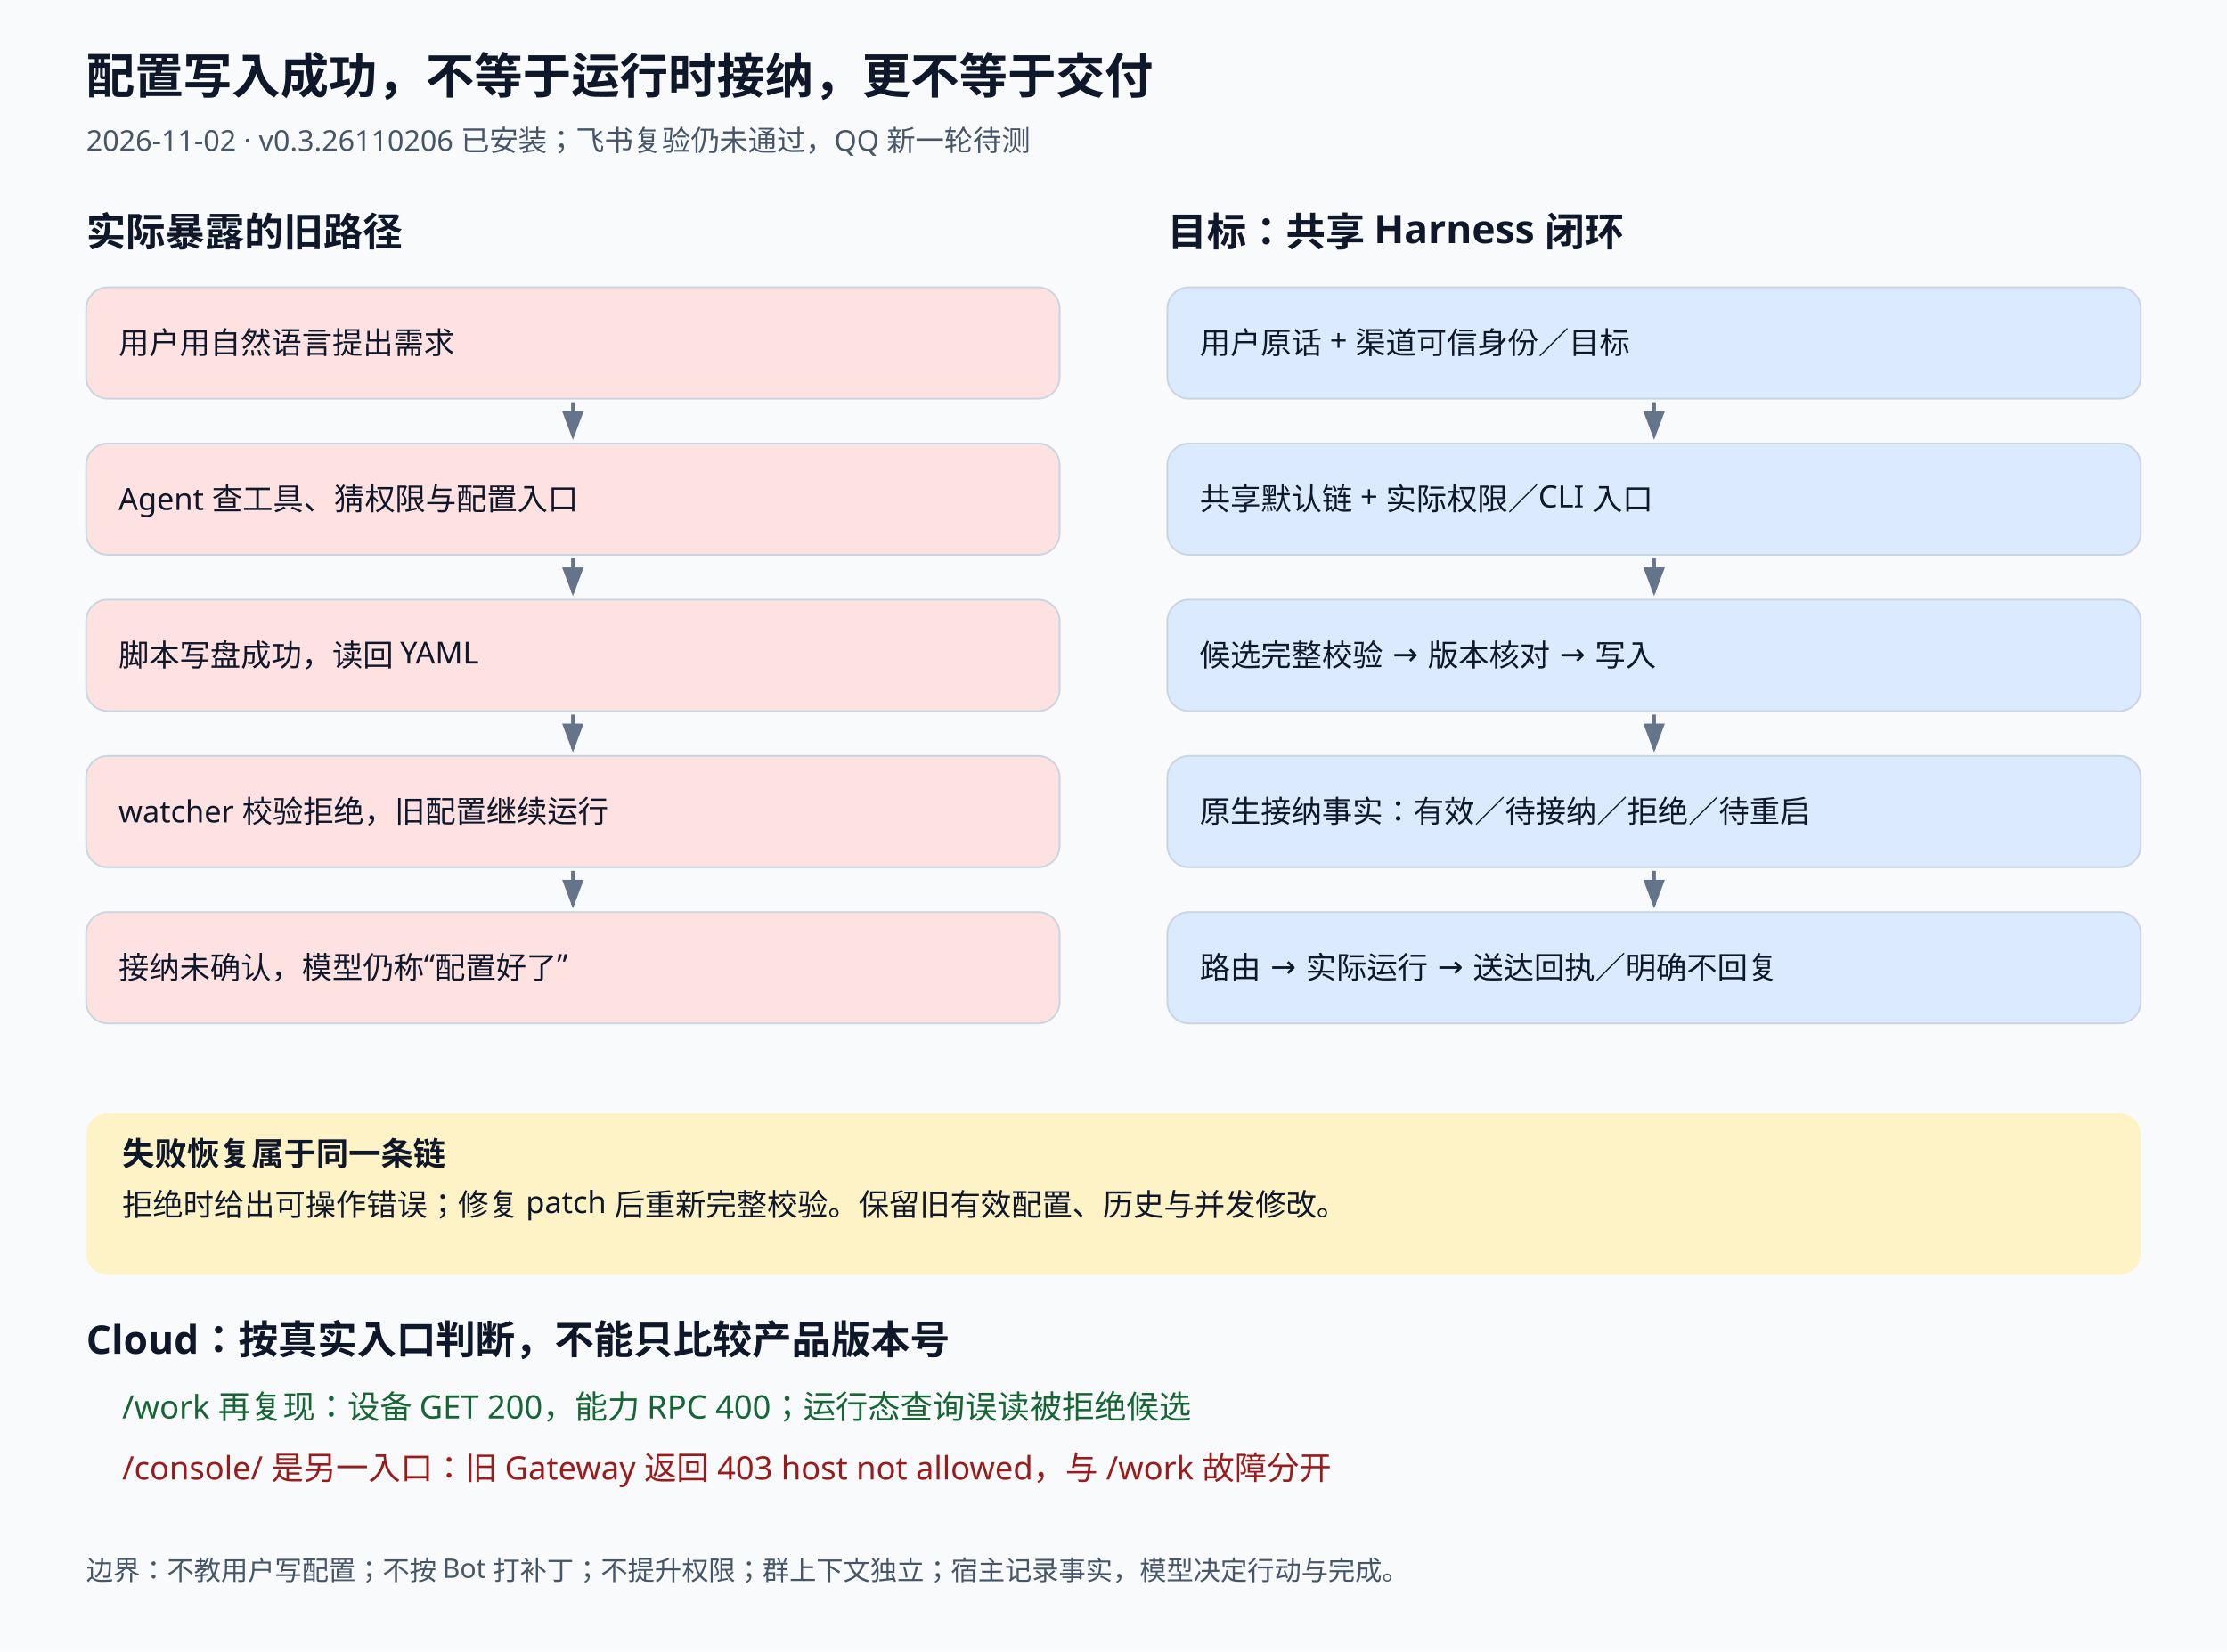
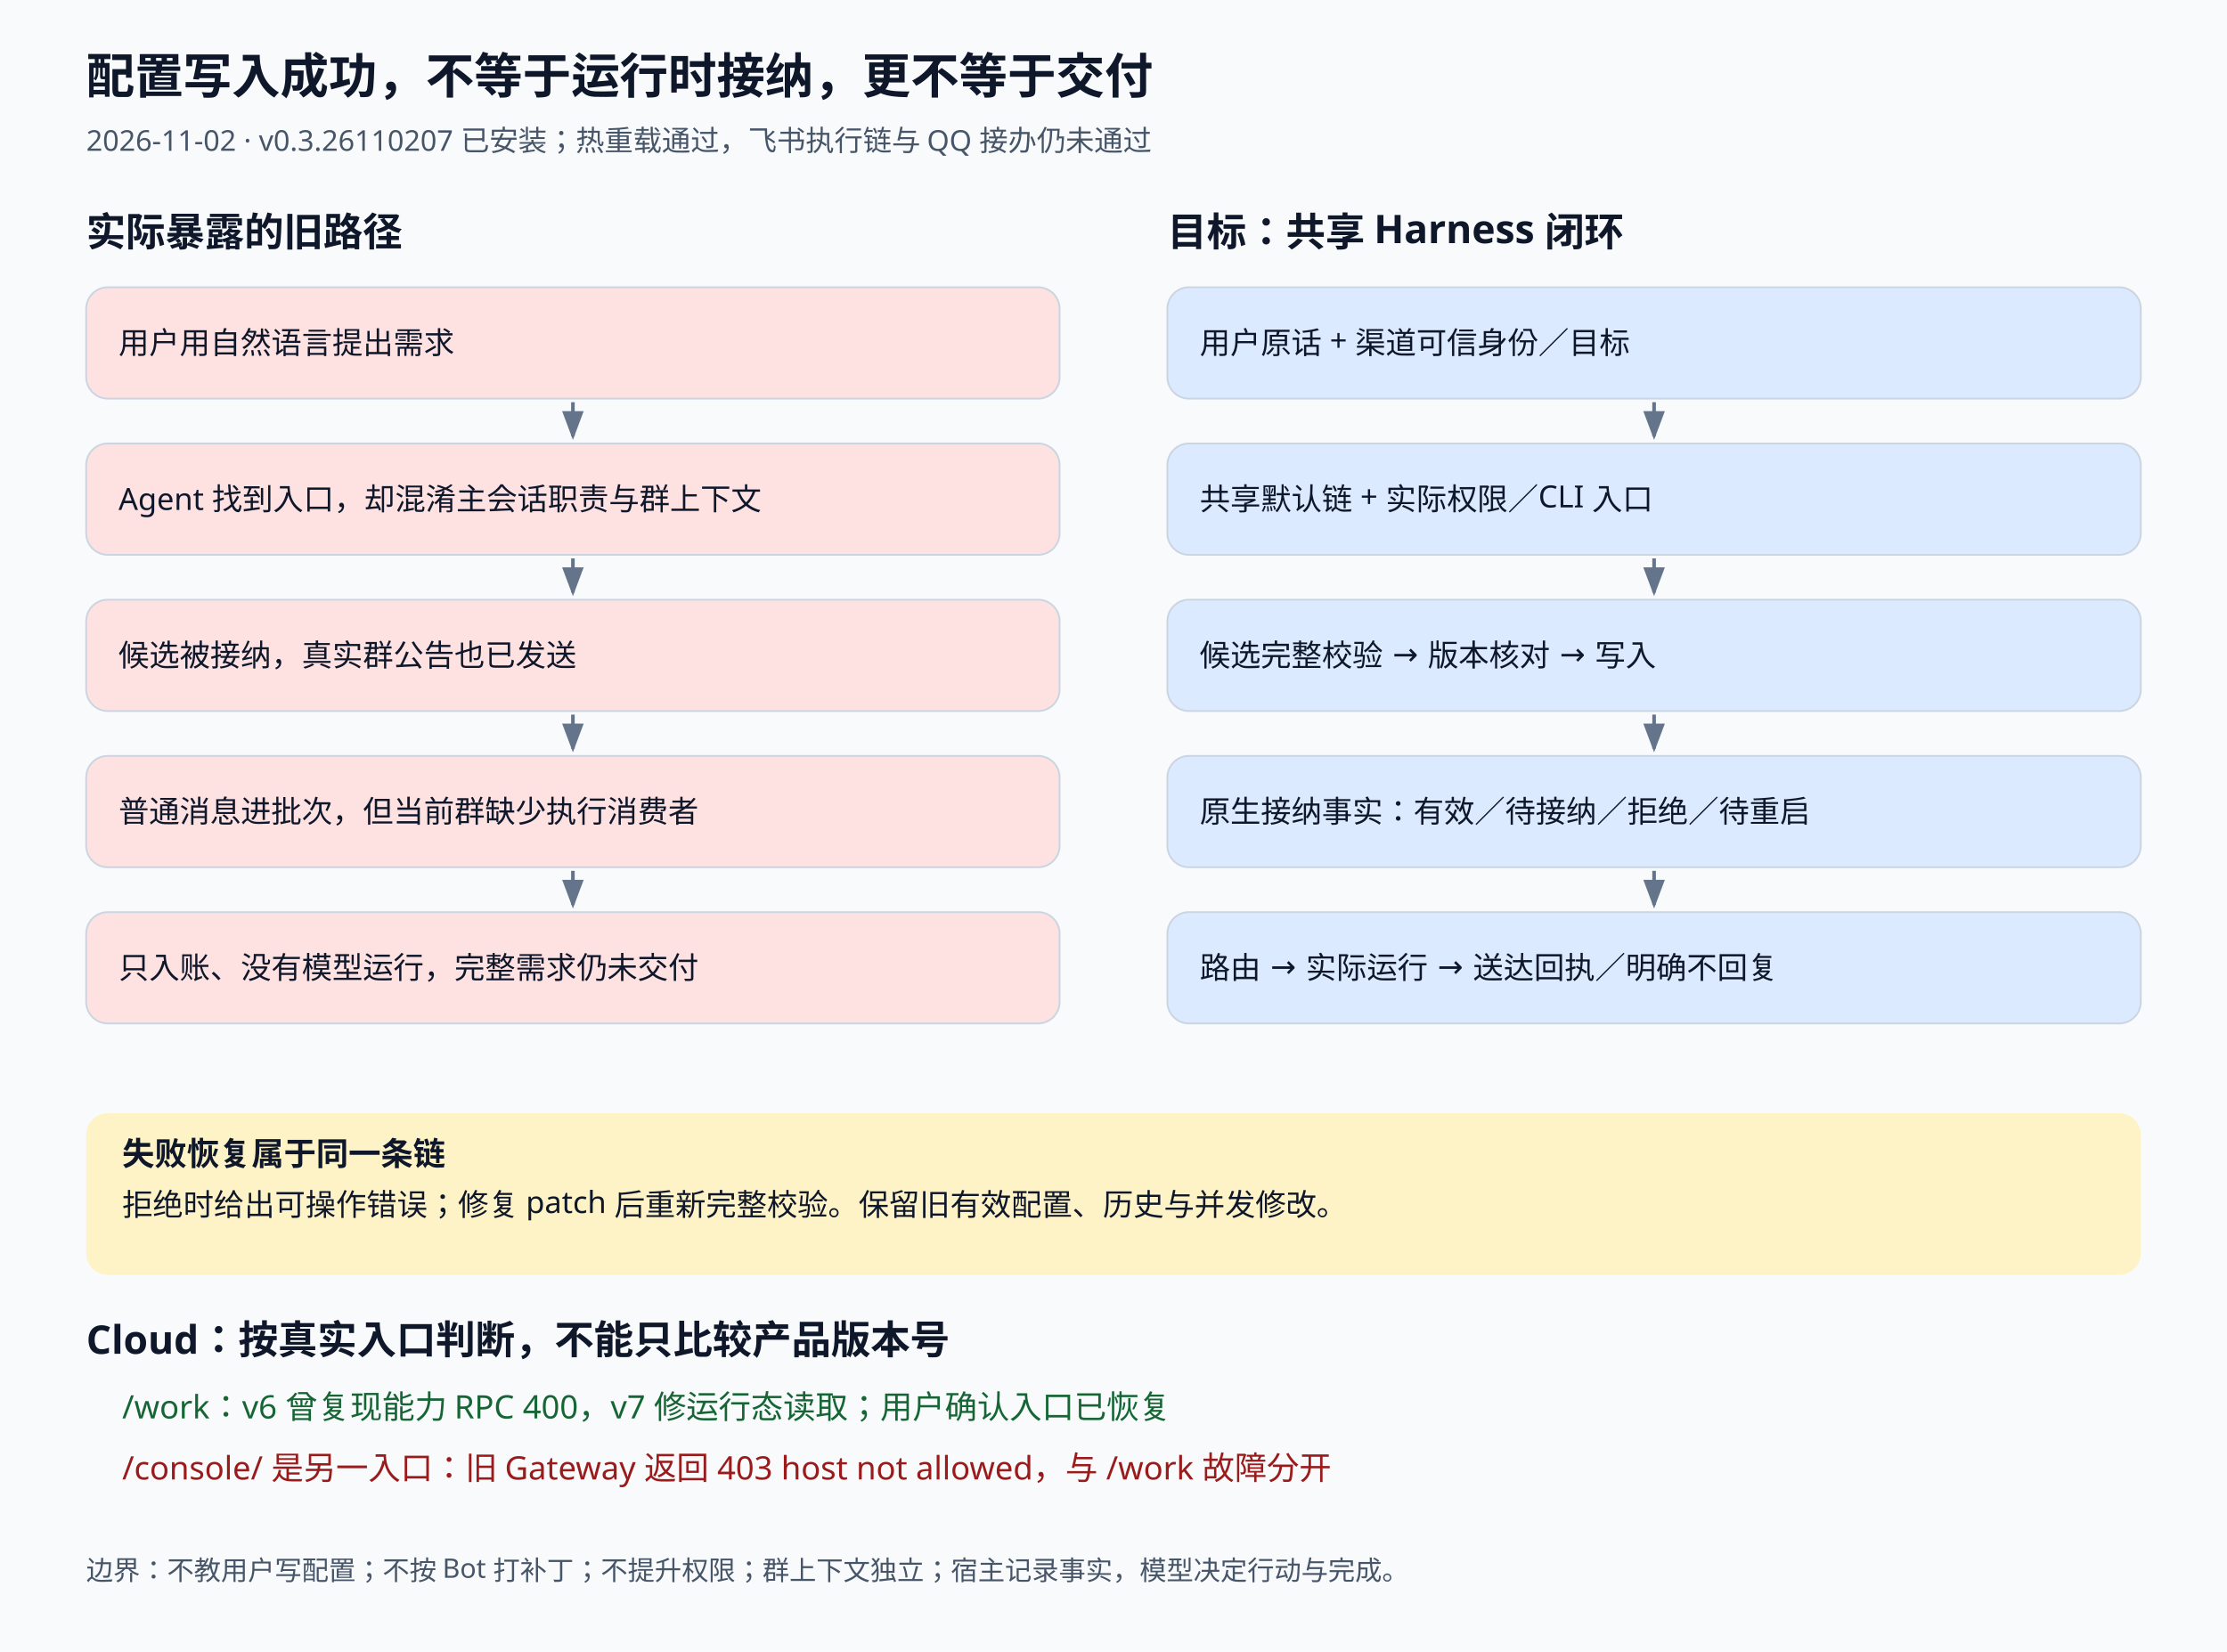
<svg xmlns="http://www.w3.org/2000/svg" width="1240" height="920" viewBox="0 0 1240 920" role="img" aria-labelledby="title desc">
  <defs>
    <marker id="arr" markerWidth="10" markerHeight="10" refX="7" refY="3" orient="auto">
      <path d="M0,0 L0,6 L8,3 z" fill="#64748b" />
    </marker>
  </defs>
  <rect width="1240" height="920" fill="#f8fafc" />
  <g font-family="PingFang SC, Microsoft YaHei, sans-serif" fill="#0f172a">
    <text x="48" y="52" font-size="27" font-weight="700">配置写入成功，不等于运行时接纳，更不等于交付</text>
-     <text x="48" y="84" font-size="16" fill="#475569">2026-11-02 · v0.3.26110206 已安装；飞书复验仍未通过，QQ 新一轮待测</text>
+     <text x="48" y="84" font-size="16" fill="#475569">2026-11-02 · v0.3.26110207 已安装；热重载通过，飞书执行链与 QQ 接办仍未通过</text>
    <text x="48" y="137" font-size="22" font-weight="700">实际暴露的旧路径</text>
    <rect x="48" y="160" width="542" height="62" rx="12" fill="#fee2e2" stroke="#cbd5e1" />
    <text x="66" y="197" font-size="17">用户用自然语言提出需求</text>
    <path d="M319,224 v19" stroke="#64748b" stroke-width="2" marker-end="url(#arr)" />
    <rect x="48" y="247" width="542" height="62" rx="12" fill="#fee2e2" stroke="#cbd5e1" />
-     <text x="66" y="284" font-size="17">Agent 查工具、猜权限与配置入口</text>
+     <text x="66" y="284" font-size="17">Agent 找到入口，却混淆主会话职责与群上下文</text>
    <path d="M319,311 v19" stroke="#64748b" stroke-width="2" marker-end="url(#arr)" />
    <rect x="48" y="334" width="542" height="62" rx="12" fill="#fee2e2" stroke="#cbd5e1" />
-     <text x="66" y="371" font-size="17">脚本写盘成功，读回 YAML</text>
+     <text x="66" y="371" font-size="17">候选被接纳，真实群公告也已发送</text>
    <path d="M319,398 v19" stroke="#64748b" stroke-width="2" marker-end="url(#arr)" />
    <rect x="48" y="421" width="542" height="62" rx="12" fill="#fee2e2" stroke="#cbd5e1" />
-     <text x="66" y="458" font-size="17">watcher 校验拒绝，旧配置继续运行</text>
+     <text x="66" y="458" font-size="17">普通消息进批次，但当前群缺少执行消费者</text>
    <path d="M319,485 v19" stroke="#64748b" stroke-width="2" marker-end="url(#arr)" />
    <rect x="48" y="508" width="542" height="62" rx="12" fill="#fee2e2" stroke="#cbd5e1" />
-     <text x="66" y="545" font-size="17">接纳未确认，模型仍称“配置好了”</text>
+     <text x="66" y="545" font-size="17">只入账、没有模型运行，完整需求仍未交付</text>
    <text x="650" y="137" font-size="22" font-weight="700">目标：共享 Harness 闭环</text>
    <rect x="650" y="160" width="542" height="62" rx="12" fill="#dbeafe" stroke="#cbd5e1" />
    <text x="668" y="197" font-size="17">用户原话 + 渠道可信身份／目标</text>
    <path d="M921,224 v19" stroke="#64748b" stroke-width="2" marker-end="url(#arr)" />
    <rect x="650" y="247" width="542" height="62" rx="12" fill="#dbeafe" stroke="#cbd5e1" />
    <text x="668" y="284" font-size="17">共享默认链 + 实际权限／CLI 入口</text>
    <path d="M921,311 v19" stroke="#64748b" stroke-width="2" marker-end="url(#arr)" />
    <rect x="650" y="334" width="542" height="62" rx="12" fill="#dbeafe" stroke="#cbd5e1" />
    <text x="668" y="371" font-size="17">候选完整校验 → 版本核对 → 写入</text>
    <path d="M921,398 v19" stroke="#64748b" stroke-width="2" marker-end="url(#arr)" />
    <rect x="650" y="421" width="542" height="62" rx="12" fill="#dbeafe" stroke="#cbd5e1" />
    <text x="668" y="458" font-size="17">原生接纳事实：有效／待接纳／拒绝／待重启</text>
    <path d="M921,485 v19" stroke="#64748b" stroke-width="2" marker-end="url(#arr)" />
    <rect x="650" y="508" width="542" height="62" rx="12" fill="#dbeafe" stroke="#cbd5e1" />
    <text x="668" y="545" font-size="17">路由 → 实际运行 → 送达回执／明确不回复</text>
    <rect x="48" y="620" width="1144" height="90" rx="12" fill="#fef3c7" />
    <text x="68" y="649" font-size="18" font-weight="700">失败恢复属于同一条链</text>
    <text x="68" y="677" font-size="17">拒绝时给出可操作错误；修复 patch 后重新完整校验。保留旧有效配置、历史与并发修改。</text>
    <text x="48" y="754" font-size="22" font-weight="700">Cloud：按真实入口判断，不能只比较产品版本号</text>
-     <text x="68" y="790" font-size="18" fill="#166534">/work 再复现：设备 GET 200，能力 RPC 400；运行态查询误读被拒绝候选</text>
+     <text x="68" y="790" font-size="18" fill="#166534">/work：v6 曾复现能力 RPC 400，v7 修运行态读取；用户确认入口已恢复</text>
    <text x="68" y="824" font-size="18" fill="#991b1b">/console/ 是另一入口：旧 Gateway 返回 403 host not allowed，与 /work 故障分开</text>
    <text x="48" y="880" font-size="15" fill="#475569">边界：不教用户写配置；不按 Bot 打补丁；不提升权限；群上下文独立；宿主记录事实，模型决定行动与完成。</text>
  </g>
</svg>
